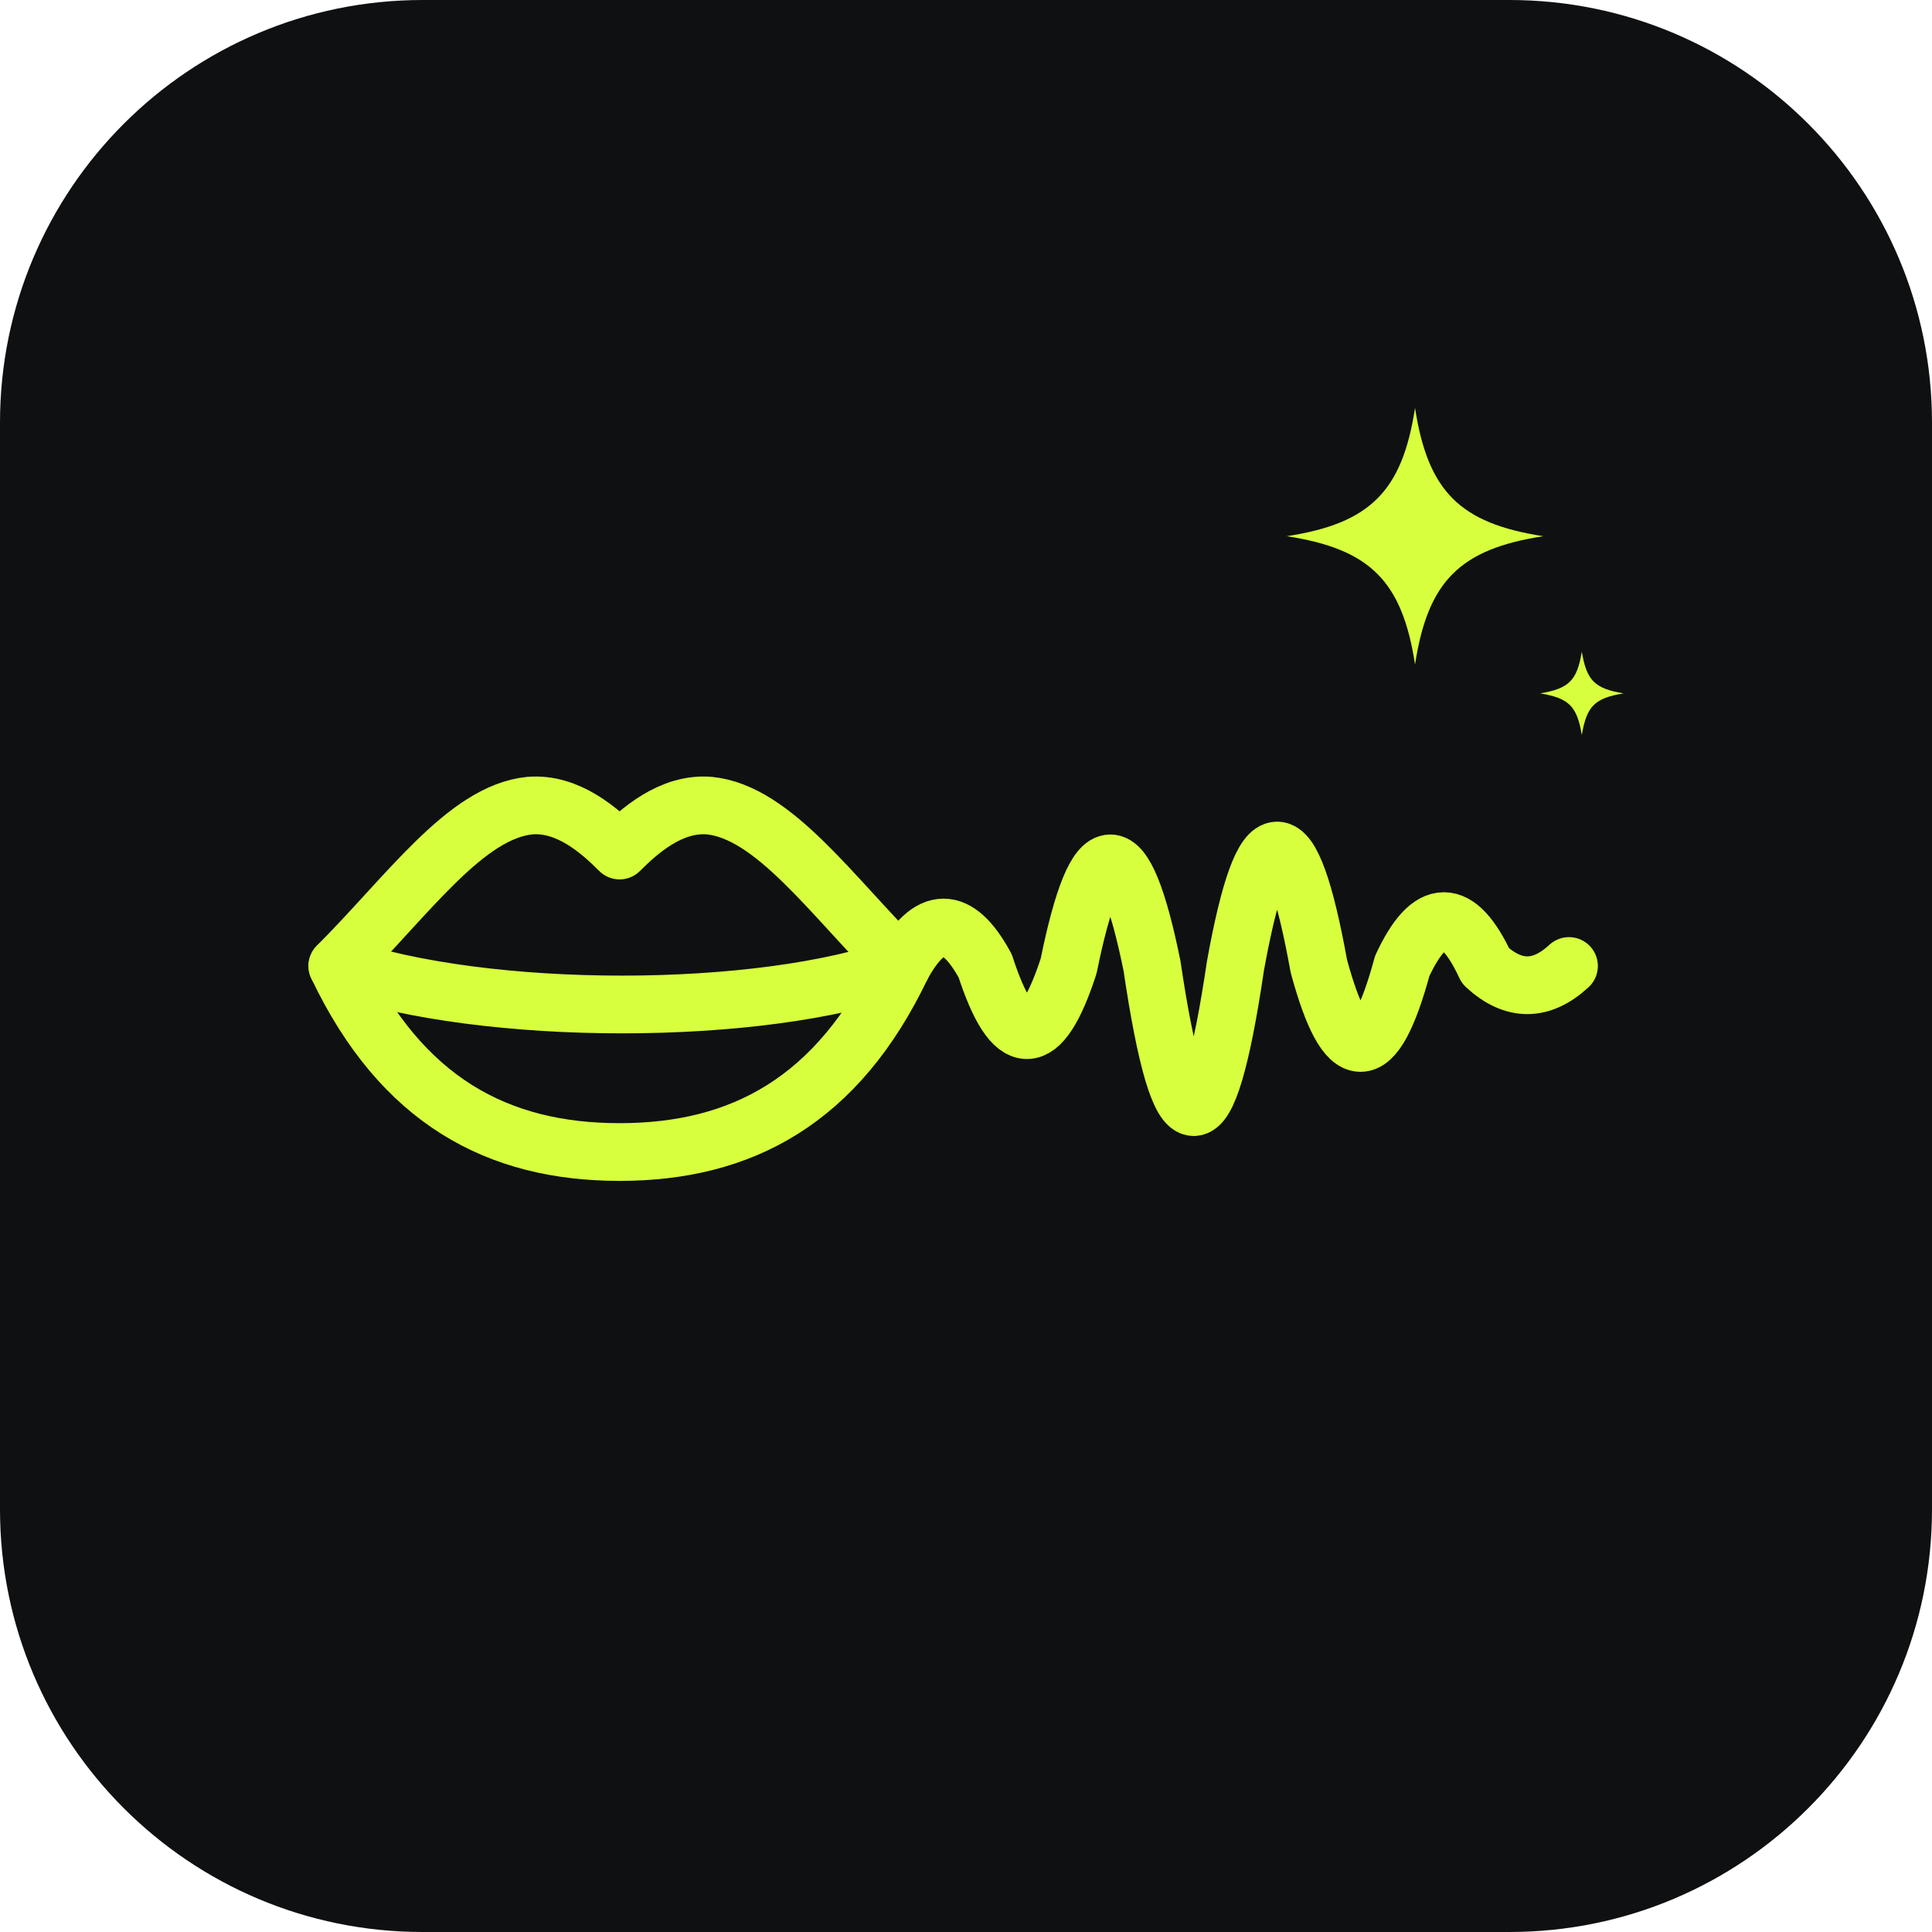
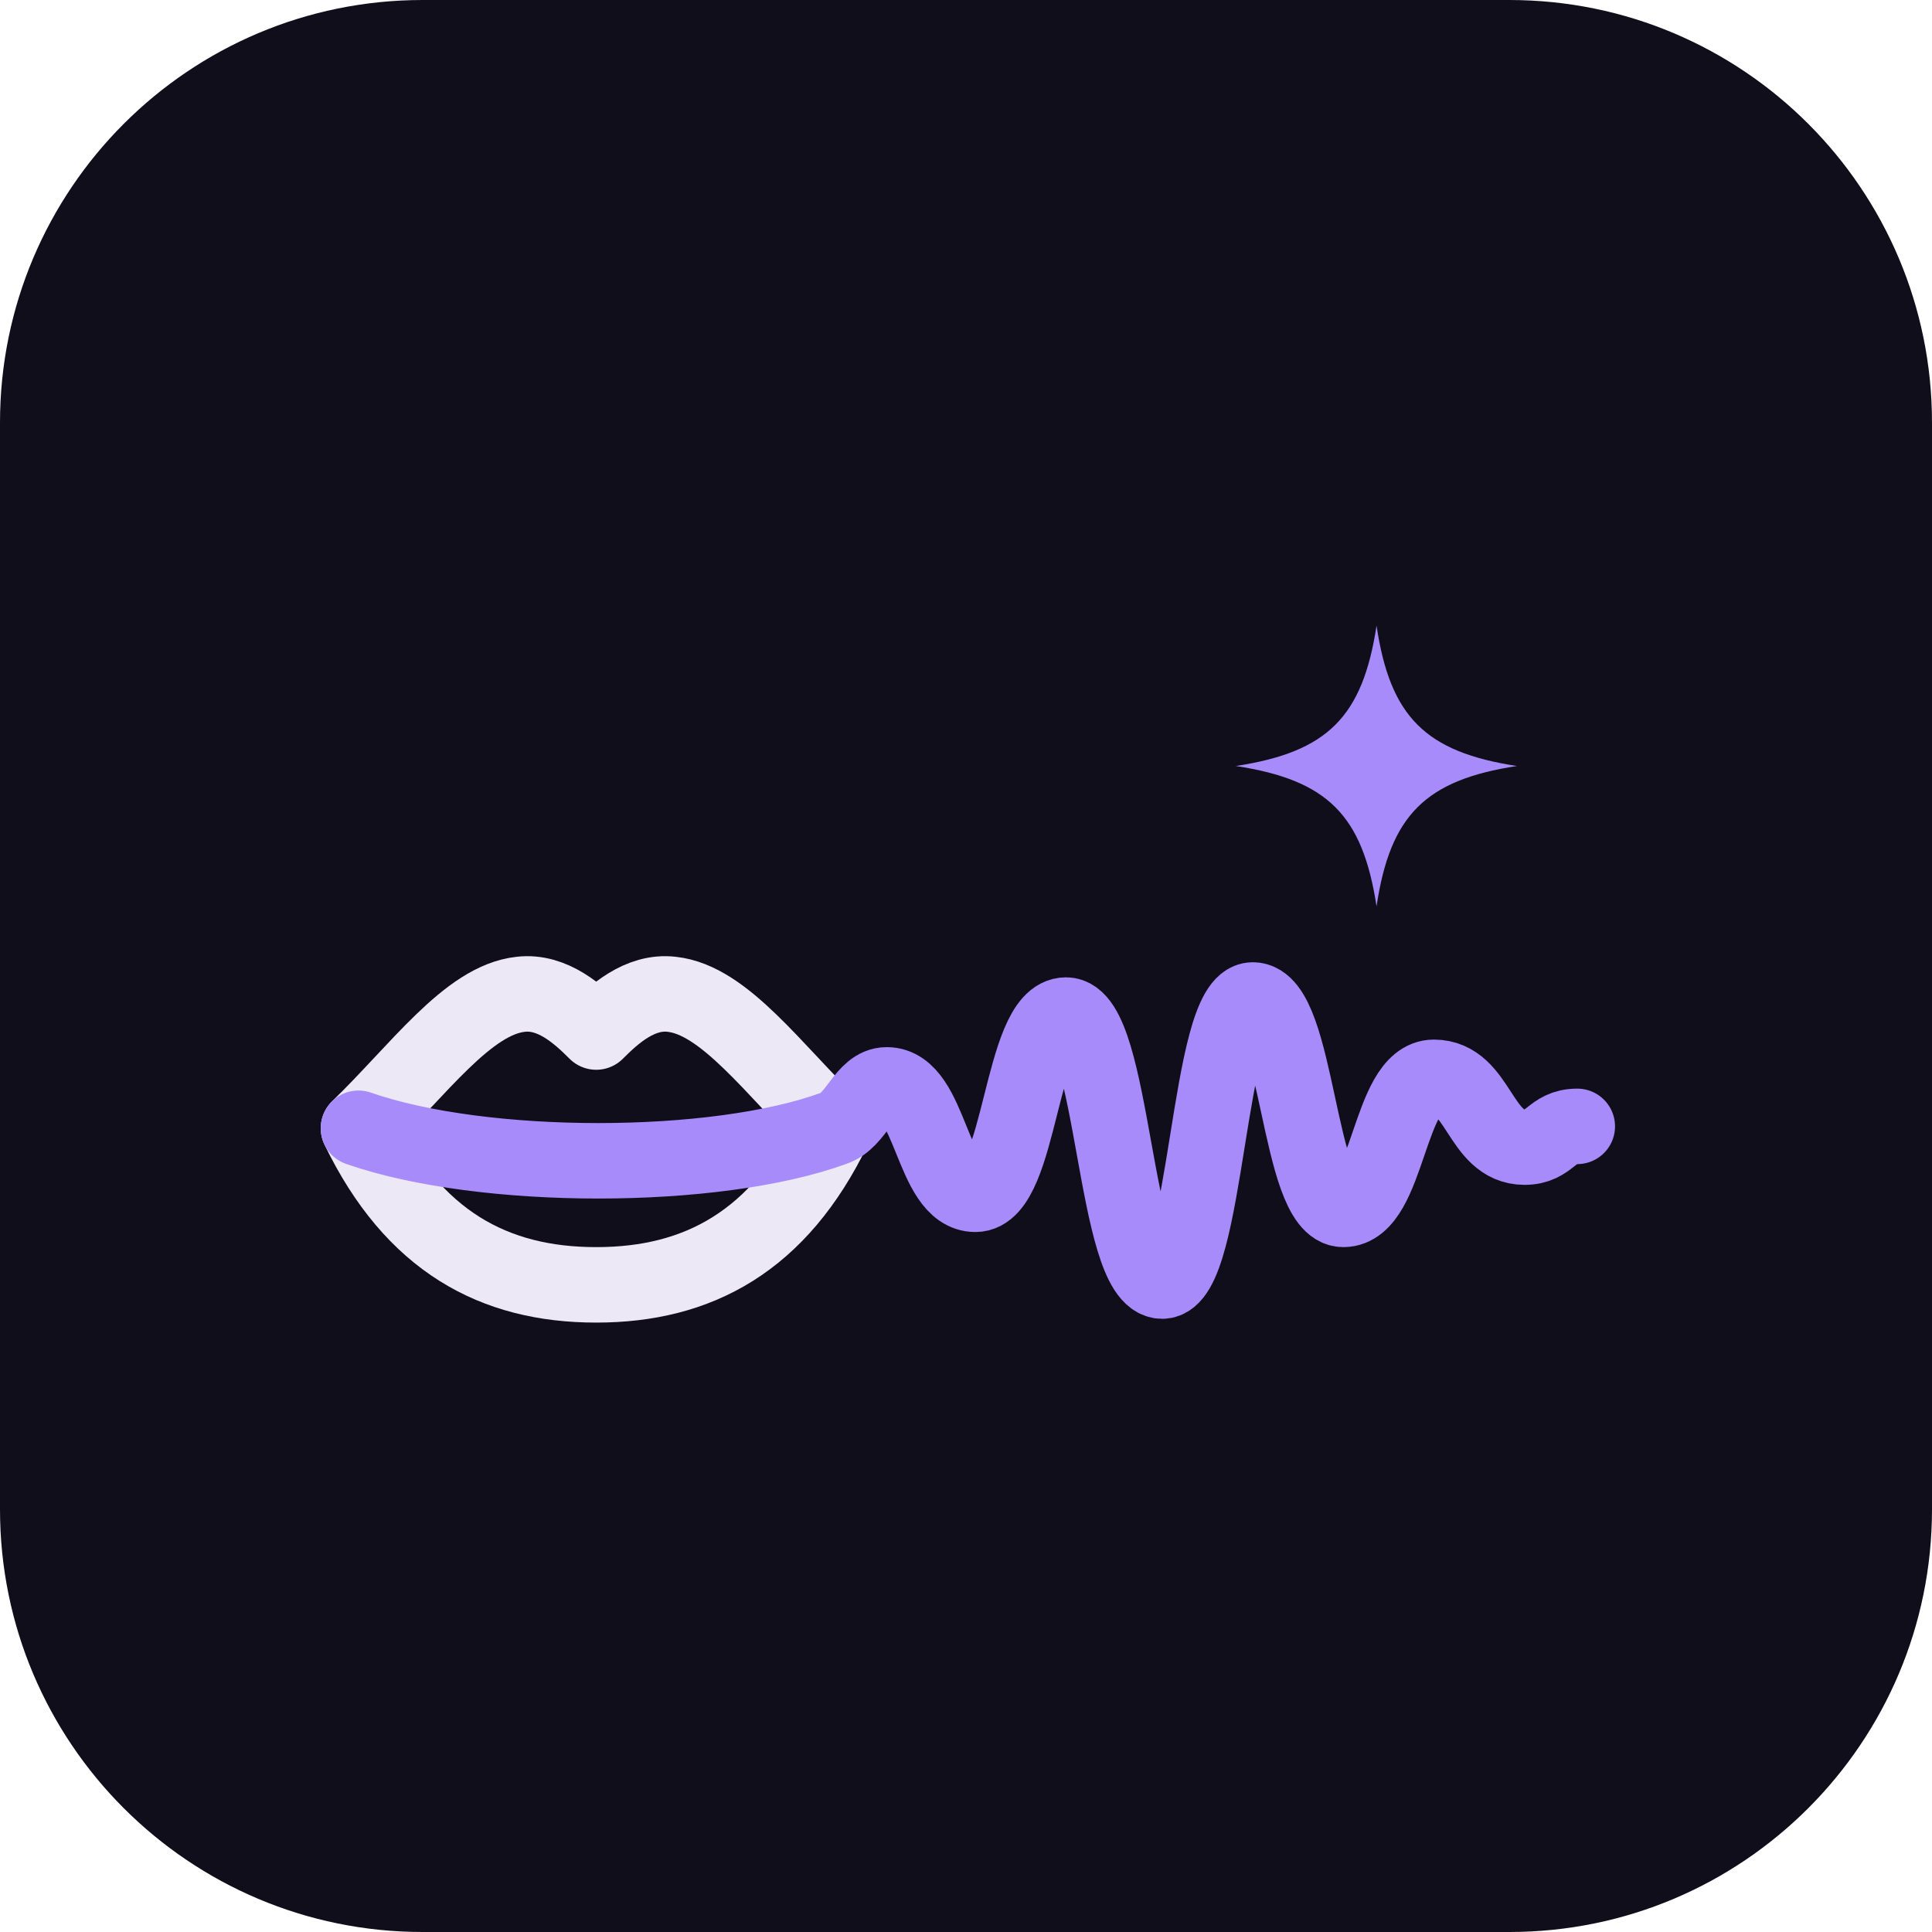
<svg xmlns="http://www.w3.org/2000/svg" viewBox="0 0 512 512" width="512" height="512">
-   <rect width="512" height="512" rx="112" fill="#0F1012" />
-   <g transform="translate(256 256) scale(0.85) translate(-260 -288)">
-     <g transform="translate(0 26)" fill="none" stroke="#D7FF3D" stroke-width="18" stroke-linecap="round" stroke-linejoin="round">
-       <path d="M64 262 C86 240 104 214 124 212 C136 211 146 220 152 226 C158 220 168 211 180 212 C200 214 218 240 240 262 C220 304 190 320 152 320 C114 320 84 304 64 262 Z" />
-       <path d="M64 262 C110 278 196 278 240 262 Q253 238 266 262 Q279 302 292 262 Q305 198 318 262 Q331 350 344 262 Q357 190 370 262 Q383 310 396 262 Q409 234 422 262 Q435 274 448 262" />
-       <path fill="#D7FF3D" stroke="none" d="M400 88 C404 114 414 124 440 128 C414 132 404 142 400 168 C396 142 386 132 360 128 C386 124 396 114 400 88 Z" />
-       <path fill="#D7FF3D" stroke="none" d="M452 164 C453.5 173 456 175.5 465 177 C456 178.5 453.5 181 452 190 C450.5 181 448 178.5 439 177 C448 175.5 450.5 173 452 164 Z" />
-     </g>
+   <rect width="512" height="512" rx="112" fill="#110E1C" />
+   <g fill="none" stroke="#A78BFA" stroke-width="20" stroke-linecap="round" stroke-linejoin="round">
+     <path stroke="#ECE8F6" d="M95 299 C111 283.5 124 265 138 263.5 C146.5 262.5 153.5 269 158 273.5 C162.5 269 169.5 262.5 178 263.5 C192 265 205 283.5 221 299 C206.5 329 185 340.5 158 340.5 C131 340.5 109.5 329 95 299 Z" />
+     <path d="M95 299 C128 310.5 189.5 310.5 221 299 C227 297 229 287.5 235 287.5 C246.8 287.5 246.8 316.5 258.5 316.5 C270.5 316.5 270.5 269 282.5 269 C295.2 269 295.2 339.5 308 339.5 C320 339.5 320 265 332 265 C344 265 344 320.5 356 320.5 C368 320.5 368 285.5 380 285.5 C392 285.5 392 304 404 304 C411 304 411 298.5 418 298.5" />
+     <path fill="#A78BFA" stroke="none" d="M364.8 165.8 C368.4 190 377.8 199.3 402 203 C377.8 206.7 368.4 216 364.8 240.2 C361.1 216 351.8 206.7 327.5 203 C351.8 199.3 361.1 190 364.8 165.8 Z" />
  </g>
</svg>
